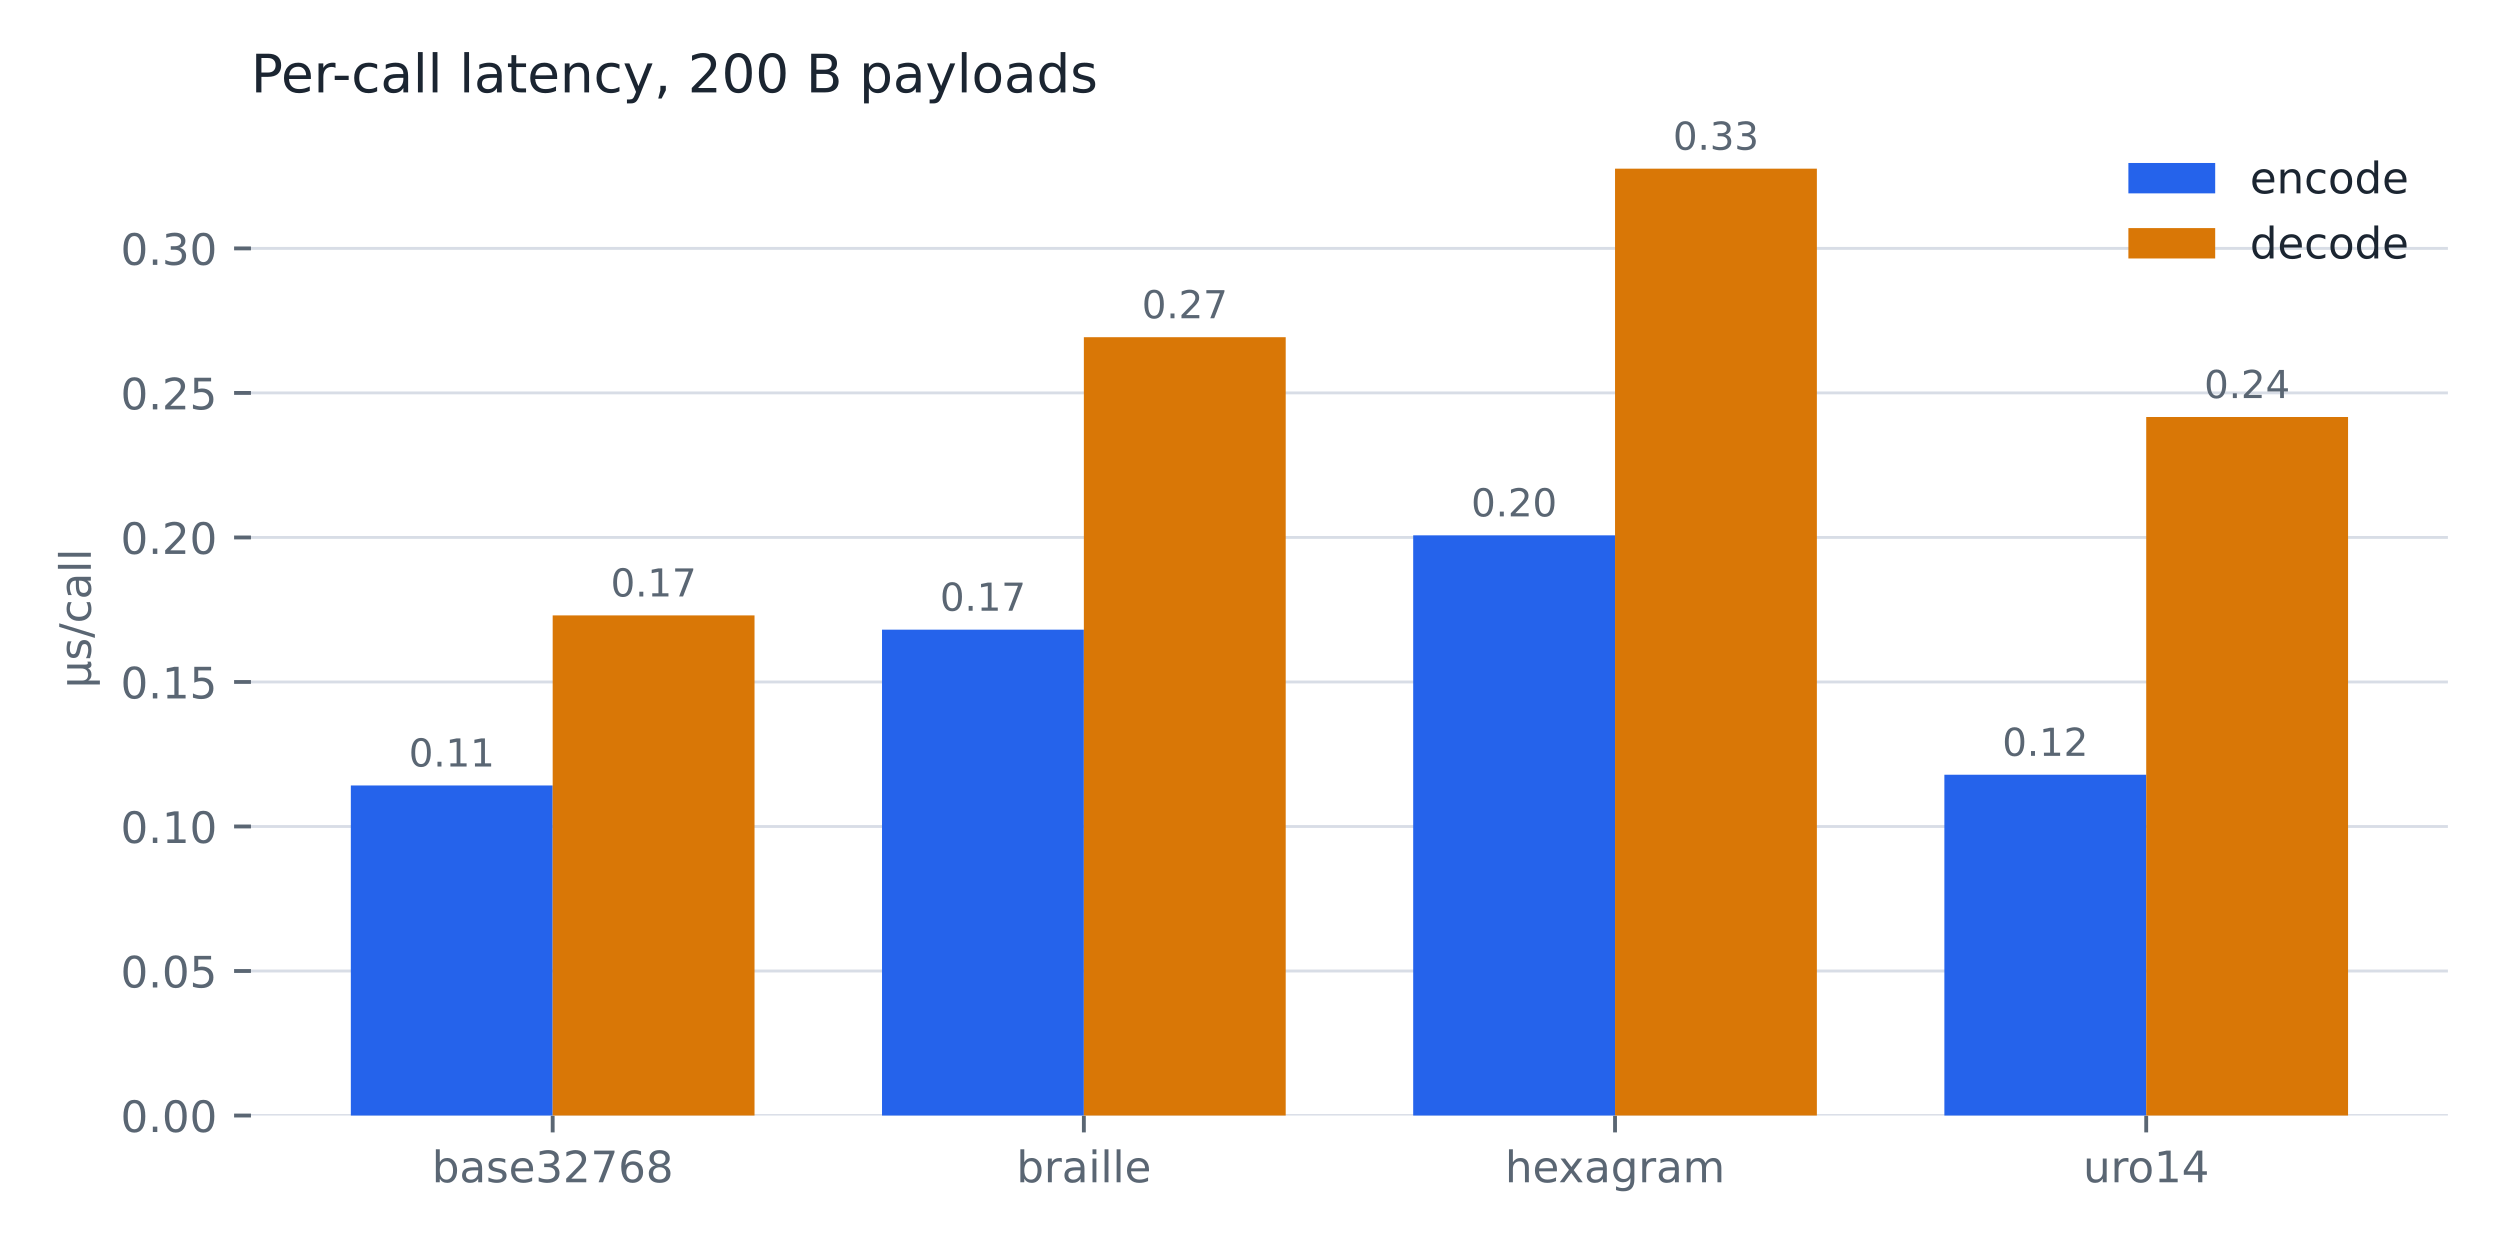
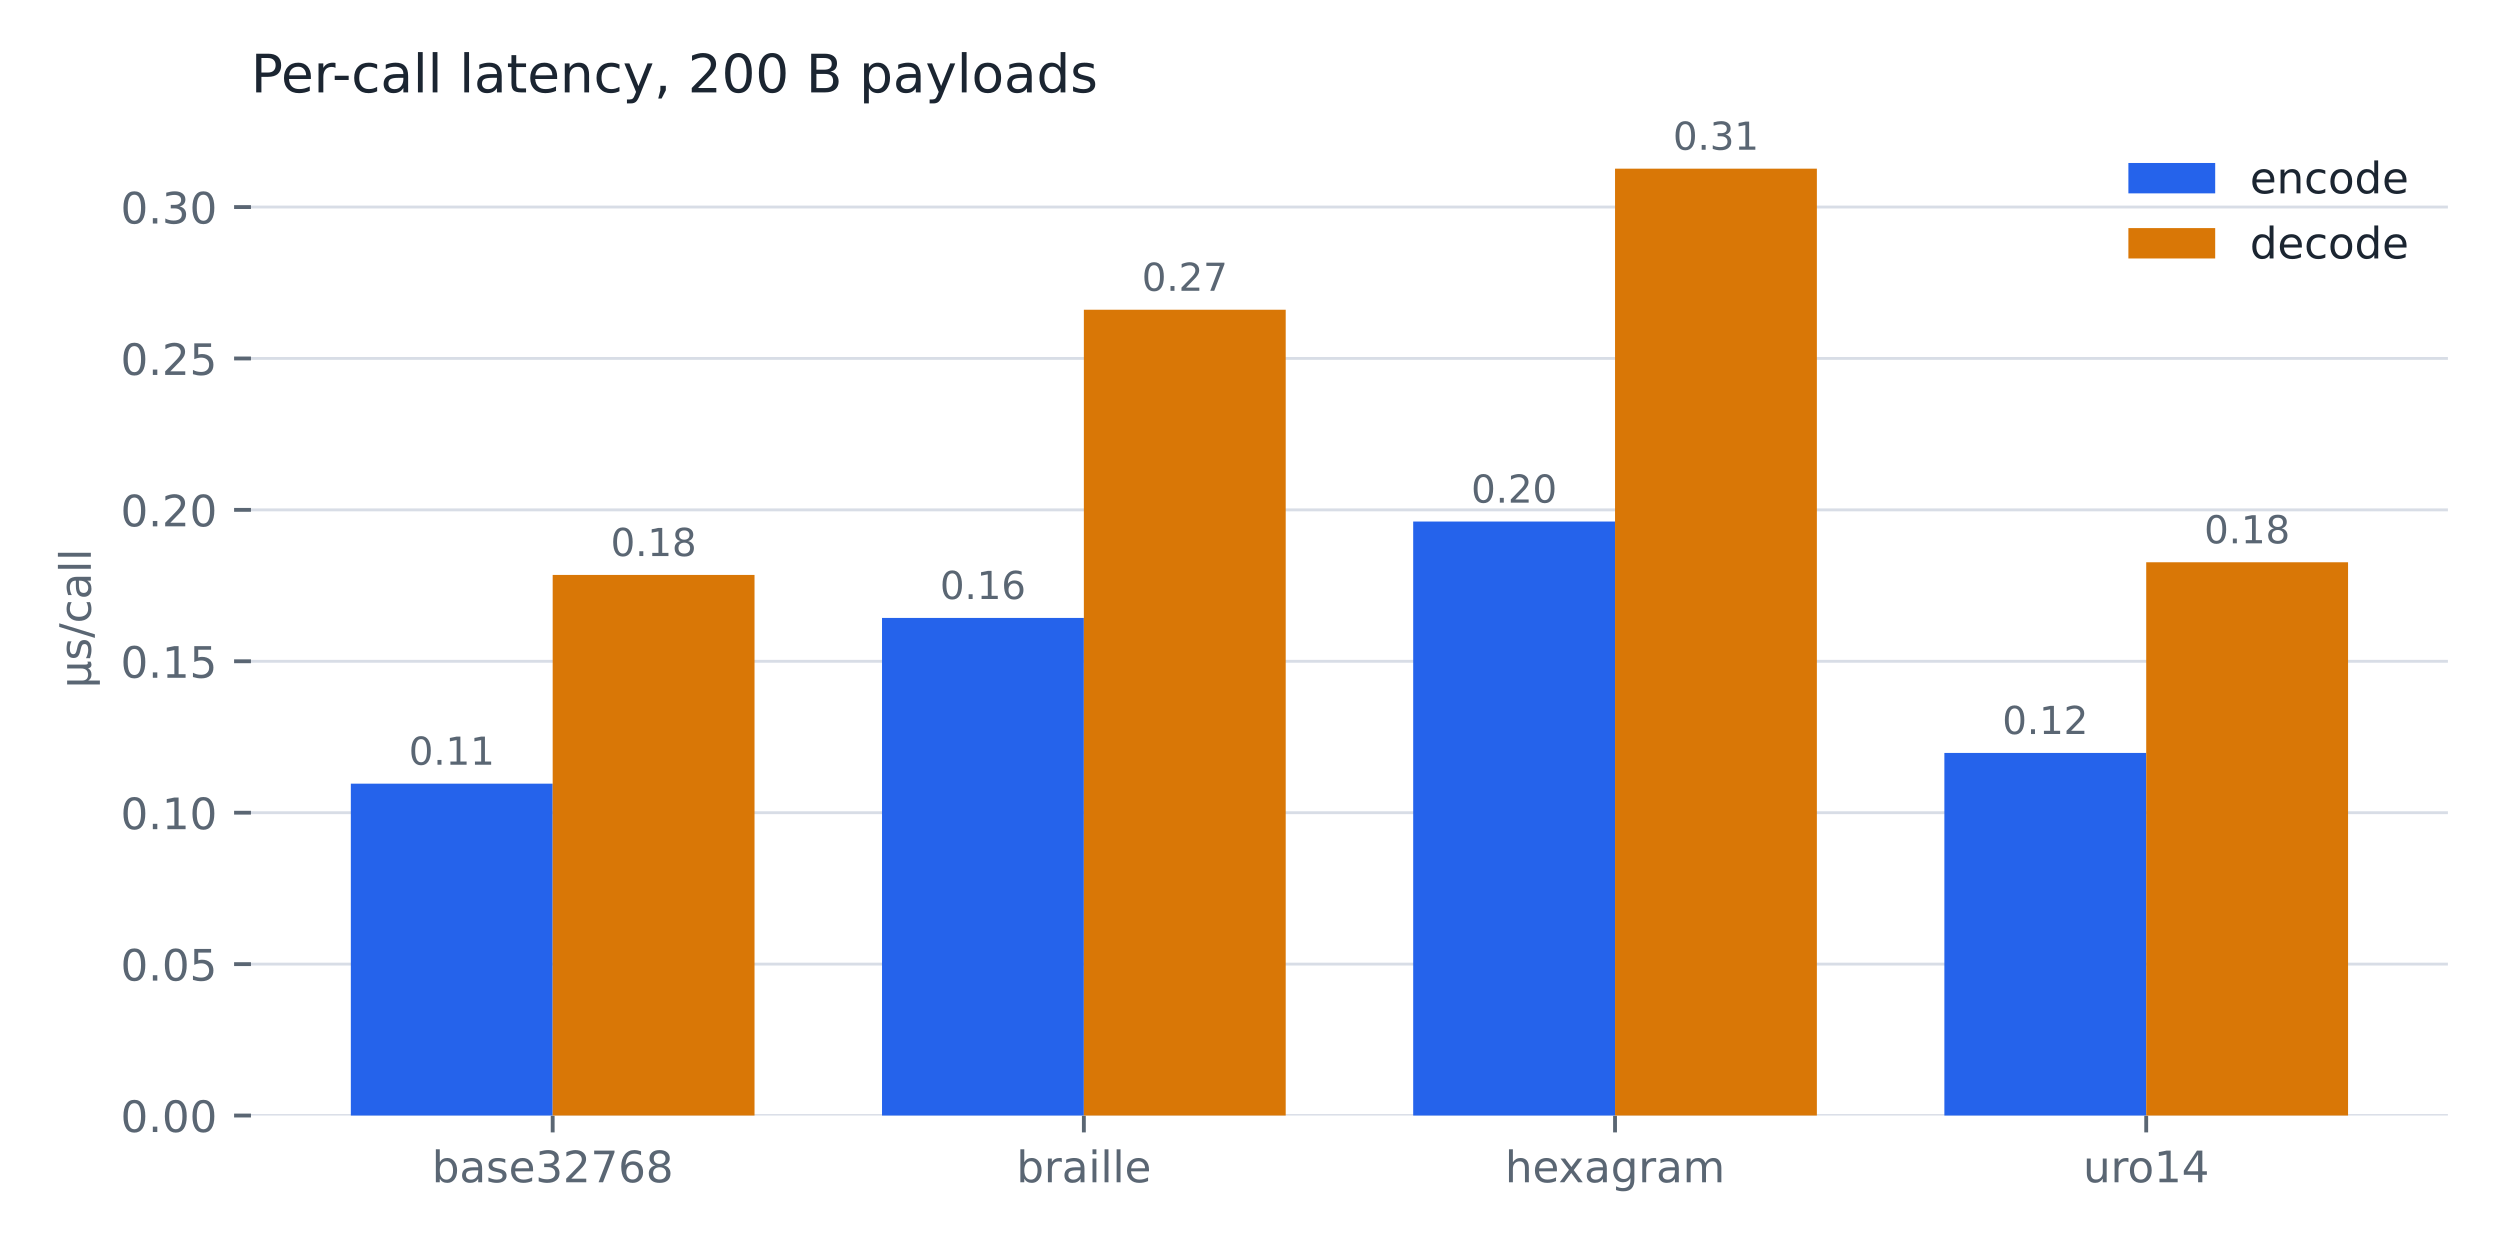
<svg xmlns="http://www.w3.org/2000/svg" xmlns:xlink="http://www.w3.org/1999/xlink" width="518.4pt" height="259.2pt" viewBox="0 0 518.4 259.2" version="1.1">
  <defs>
    <style type="text/css">*{stroke-linejoin: round; stroke-linecap: butt}</style>
  </defs>
  <g id="figure_1">
    <g id="patch_1">
      <path d="M 0 259.2  L 518.4 259.2  L 518.4 0  L 0 0  L 0 259.2  z " style="fill: none; opacity: 0" />
    </g>
    <g id="axes_1">
      <g id="patch_2">
        <path d="M 52.042 231.318  L 507.6 231.318  L 507.6 25.157  L 52.042 25.157  L 52.042 231.318  z " style="fill: none" />
      </g>
      <g id="matplotlib.axis_1">
        <g id="xtick_1">
          <g id="line2d_1">
            <defs>
              <path id="md08314dd81" d="M 0 0  L 0 3.5  " style="stroke: #5a6673; stroke-width: 0.8" />
            </defs>
            <g>
              <use xlink:href="#md08314dd81" x="114.604" y="231.318" style="fill: #5a6673; stroke: #5a6673; stroke-width: 0.8" />
            </g>
          </g>
          <g id="text_1">
            <g style="fill: #5a6673" transform="translate(89.56101 245.1565) scale(0.09 -0.09)">
              <defs>
                <path id="DejaVuSans-45" d="M 3116 1747  Q 3116 2381 2855 2742  Q 2594 3103 2138 3103  Q 1681 3103 1420 2742  Q 1159 2381 1159 1747  Q 1159 1113 1420 752  Q 1681 391 2138 391  Q 2594 391 2855 752  Q 3116 1113 3116 1747  z M 1159 2969  Q 1341 3281 1617 3432  Q 1894 3584 2278 3584  Q 2916 3584 3314 3078  Q 3713 2572 3713 1747  Q 3713 922 3314 415  Q 2916 -91 2278 -91  Q 1894 -91 1617 61  Q 1341 213 1159 525  L 1159 0  L 581 0  L 581 4863  L 1159 4863  L 1159 2969  z " transform="scale(0.015625)" />
                <path id="DejaVuSans-44" d="M 2194 1759  Q 1497 1759 1228 1600  Q 959 1441 959 1056  Q 959 750 1161 570  Q 1363 391 1709 391  Q 2188 391 2477 730  Q 2766 1069 2766 1631  L 2766 1759  L 2194 1759  z M 3341 1997  L 3341 0  L 2766 0  L 2766 531  Q 2569 213 2275 61  Q 1981 -91 1556 -91  Q 1019 -91 701 211  Q 384 513 384 1019  Q 384 1609 779 1909  Q 1175 2209 1959 2209  L 2766 2209  L 2766 2266  Q 2766 2663 2505 2880  Q 2244 3097 1772 3097  Q 1472 3097 1187 3025  Q 903 2953 641 2809  L 641 3341  Q 956 3463 1253 3523  Q 1550 3584 1831 3584  Q 2591 3584 2966 3190  Q 3341 2797 3341 1997  z " transform="scale(0.015625)" />
                <path id="DejaVuSans-56" d="M 2834 3397  L 2834 2853  Q 2591 2978 2328 3040  Q 2066 3103 1784 3103  Q 1356 3103 1142 2972  Q 928 2841 928 2578  Q 928 2378 1081 2264  Q 1234 2150 1697 2047  L 1894 2003  Q 2506 1872 2764 1633  Q 3022 1394 3022 966  Q 3022 478 2636 193  Q 2250 -91 1575 -91  Q 1294 -91 989 -36  Q 684 19 347 128  L 347 722  Q 666 556 975 473  Q 1284 391 1588 391  Q 1994 391 2212 530  Q 2431 669 2431 922  Q 2431 1156 2273 1281  Q 2116 1406 1581 1522  L 1381 1569  Q 847 1681 609 1914  Q 372 2147 372 2553  Q 372 3047 722 3315  Q 1072 3584 1716 3584  Q 2034 3584 2315 3537  Q 2597 3491 2834 3397  z " transform="scale(0.015625)" />
                <path id="DejaVuSans-48" d="M 3597 1894  L 3597 1613  L 953 1613  Q 991 1019 1311 708  Q 1631 397 2203 397  Q 2534 397 2845 478  Q 3156 559 3463 722  L 3463 178  Q 3153 47 2828 -22  Q 2503 -91 2169 -91  Q 1331 -91 842 396  Q 353 884 353 1716  Q 353 2575 817 3079  Q 1281 3584 2069 3584  Q 2775 3584 3186 3129  Q 3597 2675 3597 1894  z M 3022 2063  Q 3016 2534 2758 2815  Q 2500 3097 2075 3097  Q 1594 3097 1305 2825  Q 1016 2553 972 2059  L 3022 2063  z " transform="scale(0.015625)" />
                <path id="DejaVuSans-16" d="M 2597 2516  Q 3050 2419 3304 2112  Q 3559 1806 3559 1356  Q 3559 666 3084 287  Q 2609 -91 1734 -91  Q 1441 -91 1130 -33  Q 819 25 488 141  L 488 750  Q 750 597 1062 519  Q 1375 441 1716 441  Q 2309 441 2620 675  Q 2931 909 2931 1356  Q 2931 1769 2642 2001  Q 2353 2234 1838 2234  L 1294 2234  L 1294 2753  L 1863 2753  Q 2328 2753 2575 2939  Q 2822 3125 2822 3475  Q 2822 3834 2567 4026  Q 2313 4219 1838 4219  Q 1578 4219 1281 4162  Q 984 4106 628 3988  L 628 4550  Q 988 4650 1302 4700  Q 1616 4750 1894 4750  Q 2613 4750 3031 4423  Q 3450 4097 3450 3541  Q 3450 3153 3228 2886  Q 3006 2619 2597 2516  z " transform="scale(0.015625)" />
                <path id="DejaVuSans-15" d="M 1228 531  L 3431 531  L 3431 0  L 469 0  L 469 531  Q 828 903 1448 1529  Q 2069 2156 2228 2338  Q 2531 2678 2651 2914  Q 2772 3150 2772 3378  Q 2772 3750 2511 3984  Q 2250 4219 1831 4219  Q 1534 4219 1204 4116  Q 875 4013 500 3803  L 500 4441  Q 881 4594 1212 4672  Q 1544 4750 1819 4750  Q 2544 4750 2975 4387  Q 3406 4025 3406 3419  Q 3406 3131 3298 2873  Q 3191 2616 2906 2266  Q 2828 2175 2409 1742  Q 1991 1309 1228 531  z " transform="scale(0.015625)" />
                <path id="DejaVuSans-1a" d="M 525 4666  L 3525 4666  L 3525 4397  L 1831 0  L 1172 0  L 2766 4134  L 525 4134  L 525 4666  z " transform="scale(0.015625)" />
                <path id="DejaVuSans-19" d="M 2113 2584  Q 1688 2584 1439 2293  Q 1191 2003 1191 1497  Q 1191 994 1439 701  Q 1688 409 2113 409  Q 2538 409 2786 701  Q 3034 994 3034 1497  Q 3034 2003 2786 2293  Q 2538 2584 2113 2584  z M 3366 4563  L 3366 3988  Q 3128 4100 2886 4159  Q 2644 4219 2406 4219  Q 1781 4219 1451 3797  Q 1122 3375 1075 2522  Q 1259 2794 1537 2939  Q 1816 3084 2150 3084  Q 2853 3084 3261 2657  Q 3669 2231 3669 1497  Q 3669 778 3244 343  Q 2819 -91 2113 -91  Q 1303 -91 875 529  Q 447 1150 447 2328  Q 447 3434 972 4092  Q 1497 4750 2381 4750  Q 2619 4750 2861 4703  Q 3103 4656 3366 4563  z " transform="scale(0.015625)" />
                <path id="DejaVuSans-1b" d="M 2034 2216  Q 1584 2216 1326 1975  Q 1069 1734 1069 1313  Q 1069 891 1326 650  Q 1584 409 2034 409  Q 2484 409 2743 651  Q 3003 894 3003 1313  Q 3003 1734 2745 1975  Q 2488 2216 2034 2216  z M 1403 2484  Q 997 2584 770 2862  Q 544 3141 544 3541  Q 544 4100 942 4425  Q 1341 4750 2034 4750  Q 2731 4750 3128 4425  Q 3525 4100 3525 3541  Q 3525 3141 3298 2862  Q 3072 2584 2669 2484  Q 3125 2378 3379 2068  Q 3634 1759 3634 1313  Q 3634 634 3220 271  Q 2806 -91 2034 -91  Q 1263 -91 848 271  Q 434 634 434 1313  Q 434 1759 690 2068  Q 947 2378 1403 2484  z M 1172 3481  Q 1172 3119 1398 2916  Q 1625 2713 2034 2713  Q 2441 2713 2670 2916  Q 2900 3119 2900 3481  Q 2900 3844 2670 4047  Q 2441 4250 2034 4250  Q 1625 4250 1398 4047  Q 1172 3844 1172 3481  z " transform="scale(0.015625)" />
              </defs>
              <use xlink:href="#DejaVuSans-45" />
              <use xlink:href="#DejaVuSans-44" transform="translate(63.48438 0)" />
              <use xlink:href="#DejaVuSans-56" transform="translate(124.7656 0)" />
              <use xlink:href="#DejaVuSans-48" transform="translate(176.8594 0)" />
              <use xlink:href="#DejaVuSans-16" transform="translate(238.3906 0)" />
              <use xlink:href="#DejaVuSans-15" transform="translate(302.0156 0)" />
              <use xlink:href="#DejaVuSans-1a" transform="translate(365.6406 0)" />
              <use xlink:href="#DejaVuSans-19" transform="translate(429.2656 0)" />
              <use xlink:href="#DejaVuSans-1b" transform="translate(492.8906 0)" />
            </g>
          </g>
        </g>
        <g id="xtick_2">
          <g id="line2d_2">
            <g>
              <use xlink:href="#md08314dd81" x="224.749" y="231.318" style="fill: #5a6673; stroke: #5a6673; stroke-width: 0.8" />
            </g>
          </g>
          <g id="text_2">
            <g style="fill: #5a6673" transform="translate(210.765 245.1565) scale(0.09 -0.09)">
              <defs>
                <path id="DejaVuSans-55" d="M 2631 2963  Q 2534 3019 2420 3045  Q 2306 3072 2169 3072  Q 1681 3072 1420 2755  Q 1159 2438 1159 1844  L 1159 0  L 581 0  L 581 3500  L 1159 3500  L 1159 2956  Q 1341 3275 1631 3429  Q 1922 3584 2338 3584  Q 2397 3584 2469 3576  Q 2541 3569 2628 3553  L 2631 2963  z " transform="scale(0.015625)" />
                <path id="DejaVuSans-4c" d="M 603 3500  L 1178 3500  L 1178 0  L 603 0  L 603 3500  z M 603 4863  L 1178 4863  L 1178 4134  L 603 4134  L 603 4863  z " transform="scale(0.015625)" />
                <path id="DejaVuSans-4f" d="M 603 4863  L 1178 4863  L 1178 0  L 603 0  L 603 4863  z " transform="scale(0.015625)" />
              </defs>
              <use xlink:href="#DejaVuSans-45" />
              <use xlink:href="#DejaVuSans-55" transform="translate(63.48438 0)" />
              <use xlink:href="#DejaVuSans-44" transform="translate(104.5938 0)" />
              <use xlink:href="#DejaVuSans-4c" transform="translate(165.875 0)" />
              <use xlink:href="#DejaVuSans-4f" transform="translate(193.6562 0)" />
              <use xlink:href="#DejaVuSans-4f" transform="translate(221.4375 0)" />
              <use xlink:href="#DejaVuSans-48" transform="translate(249.2188 0)" />
            </g>
          </g>
        </g>
        <g id="xtick_3">
          <g id="line2d_3">
            <g>
              <use xlink:href="#md08314dd81" x="334.893" y="231.318" style="fill: #5a6673; stroke: #5a6673; stroke-width: 0.8" />
            </g>
          </g>
          <g id="text_3">
            <g style="fill: #5a6673" transform="translate(312.0826 245.1565) scale(0.09 -0.09)">
              <defs>
                <path id="DejaVuSans-4b" d="M 3513 2113  L 3513 0  L 2938 0  L 2938 2094  Q 2938 2591 2744 2837  Q 2550 3084 2163 3084  Q 1697 3084 1428 2787  Q 1159 2491 1159 1978  L 1159 0  L 581 0  L 581 4863  L 1159 4863  L 1159 2956  Q 1366 3272 1645 3428  Q 1925 3584 2291 3584  Q 2894 3584 3203 3211  Q 3513 2838 3513 2113  z " transform="scale(0.015625)" />
                <path id="DejaVuSans-5b" d="M 3513 3500  L 2247 1797  L 3578 0  L 2900 0  L 1881 1375  L 863 0  L 184 0  L 1544 1831  L 300 3500  L 978 3500  L 1906 2253  L 2834 3500  L 3513 3500  z " transform="scale(0.015625)" />
                <path id="DejaVuSans-4a" d="M 2906 1791  Q 2906 2416 2648 2759  Q 2391 3103 1925 3103  Q 1463 3103 1205 2759  Q 947 2416 947 1791  Q 947 1169 1205 825  Q 1463 481 1925 481  Q 2391 481 2648 825  Q 2906 1169 2906 1791  z M 3481 434  Q 3481 -459 3084 -895  Q 2688 -1331 1869 -1331  Q 1566 -1331 1297 -1286  Q 1028 -1241 775 -1147  L 775 -588  Q 1028 -725 1275 -790  Q 1522 -856 1778 -856  Q 2344 -856 2625 -561  Q 2906 -266 2906 331  L 2906 616  Q 2728 306 2450 153  Q 2172 0 1784 0  Q 1141 0 747 490  Q 353 981 353 1791  Q 353 2603 747 3093  Q 1141 3584 1784 3584  Q 2172 3584 2450 3431  Q 2728 3278 2906 2969  L 2906 3500  L 3481 3500  L 3481 434  z " transform="scale(0.015625)" />
                <path id="DejaVuSans-50" d="M 3328 2828  Q 3544 3216 3844 3400  Q 4144 3584 4550 3584  Q 5097 3584 5394 3201  Q 5691 2819 5691 2113  L 5691 0  L 5113 0  L 5113 2094  Q 5113 2597 4934 2840  Q 4756 3084 4391 3084  Q 3944 3084 3684 2787  Q 3425 2491 3425 1978  L 3425 0  L 2847 0  L 2847 2094  Q 2847 2600 2669 2842  Q 2491 3084 2119 3084  Q 1678 3084 1418 2786  Q 1159 2488 1159 1978  L 1159 0  L 581 0  L 581 3500  L 1159 3500  L 1159 2956  Q 1356 3278 1631 3431  Q 1906 3584 2284 3584  Q 2666 3584 2933 3390  Q 3200 3197 3328 2828  z " transform="scale(0.015625)" />
              </defs>
              <use xlink:href="#DejaVuSans-4b" />
              <use xlink:href="#DejaVuSans-48" transform="translate(63.375 0)" />
              <use xlink:href="#DejaVuSans-5b" transform="translate(123.1562 0)" />
              <use xlink:href="#DejaVuSans-44" transform="translate(182.3438 0)" />
              <use xlink:href="#DejaVuSans-4a" transform="translate(243.625 0)" />
              <use xlink:href="#DejaVuSans-55" transform="translate(307.1094 0)" />
              <use xlink:href="#DejaVuSans-44" transform="translate(348.2188 0)" />
              <use xlink:href="#DejaVuSans-50" transform="translate(409.5 0)" />
            </g>
          </g>
        </g>
        <g id="xtick_4">
          <g id="line2d_4">
            <g>
              <use xlink:href="#md08314dd81" x="445.038" y="231.318" style="fill: #5a6673; stroke: #5a6673; stroke-width: 0.8" />
            </g>
          </g>
          <g id="text_4">
            <g style="fill: #5a6673" transform="translate(431.9555 245.1558) scale(0.09 -0.09)">
              <defs>
                <path id="DejaVuSans-58" d="M 544 1381  L 544 3500  L 1119 3500  L 1119 1403  Q 1119 906 1312 657  Q 1506 409 1894 409  Q 2359 409 2629 706  Q 2900 1003 2900 1516  L 2900 3500  L 3475 3500  L 3475 0  L 2900 0  L 2900 538  Q 2691 219 2414 64  Q 2138 -91 1772 -91  Q 1169 -91 856 284  Q 544 659 544 1381  z M 1991 3584  L 1991 3584  z " transform="scale(0.015625)" />
                <path id="DejaVuSans-52" d="M 1959 3097  Q 1497 3097 1228 2736  Q 959 2375 959 1747  Q 959 1119 1226 758  Q 1494 397 1959 397  Q 2419 397 2687 759  Q 2956 1122 2956 1747  Q 2956 2369 2687 2733  Q 2419 3097 1959 3097  z M 1959 3584  Q 2709 3584 3137 3096  Q 3566 2609 3566 1747  Q 3566 888 3137 398  Q 2709 -91 1959 -91  Q 1206 -91 779 398  Q 353 888 353 1747  Q 353 2609 779 3096  Q 1206 3584 1959 3584  z " transform="scale(0.015625)" />
                <path id="DejaVuSans-14" d="M 794 531  L 1825 531  L 1825 4091  L 703 3866  L 703 4441  L 1819 4666  L 2450 4666  L 2450 531  L 3481 531  L 3481 0  L 794 0  L 794 531  z " transform="scale(0.015625)" />
                <path id="DejaVuSans-17" d="M 2419 4116  L 825 1625  L 2419 1625  L 2419 4116  z M 2253 4666  L 3047 4666  L 3047 1625  L 3713 1625  L 3713 1100  L 3047 1100  L 3047 0  L 2419 0  L 2419 1100  L 313 1100  L 313 1709  L 2253 4666  z " transform="scale(0.015625)" />
              </defs>
              <use xlink:href="#DejaVuSans-58" />
              <use xlink:href="#DejaVuSans-55" transform="translate(63.375 0)" />
              <use xlink:href="#DejaVuSans-52" transform="translate(102.2812 0)" />
              <use xlink:href="#DejaVuSans-14" transform="translate(163.4688 0)" />
              <use xlink:href="#DejaVuSans-17" transform="translate(227.0938 0)" />
            </g>
          </g>
        </g>
      </g>
      <g id="matplotlib.axis_2">
        <g id="ytick_1">
          <g id="line2d_5">
            <path d="M 52.042 231.318  L 507.6 231.318  " clip-path="url(#pdcb74212b1)" style="fill: none; stroke: #d8dde6; stroke-width: 0.6; stroke-linecap: square" />
          </g>
          <g id="line2d_6">
            <defs>
              <path id="m1e527ea121" d="M 0 0  L -3.5 0  " style="stroke: #5a6673; stroke-width: 0.8" />
            </defs>
            <g>
              <use xlink:href="#m1e527ea121" x="52.042" y="231.318" style="fill: #5a6673; stroke: #5a6673; stroke-width: 0.8" />
            </g>
          </g>
          <g id="text_5">
            <g style="fill: #5a6673" transform="translate(25.00305 234.7368) scale(0.09 -0.09)">
              <defs>
                <path id="DejaVuSans-13" d="M 2034 4250  Q 1547 4250 1301 3770  Q 1056 3291 1056 2328  Q 1056 1369 1301 889  Q 1547 409 2034 409  Q 2525 409 2770 889  Q 3016 1369 3016 2328  Q 3016 3291 2770 3770  Q 2525 4250 2034 4250  z M 2034 4750  Q 2819 4750 3233 4129  Q 3647 3509 3647 2328  Q 3647 1150 3233 529  Q 2819 -91 2034 -91  Q 1250 -91 836 529  Q 422 1150 422 2328  Q 422 3509 836 4129  Q 1250 4750 2034 4750  z " transform="scale(0.015625)" />
                <path id="DejaVuSans-11" d="M 684 794  L 1344 794  L 1344 0  L 684 0  L 684 794  z " transform="scale(0.015625)" />
              </defs>
              <use xlink:href="#DejaVuSans-13" />
              <use xlink:href="#DejaVuSans-11" transform="translate(63.625 0)" />
              <use xlink:href="#DejaVuSans-13" transform="translate(95.40625 0)" />
              <use xlink:href="#DejaVuSans-13" transform="translate(159.0312 0)" />
            </g>
          </g>
        </g>
        <g id="ytick_2">
          <g id="line2d_7">
-             <path d="M 52.042 201.349  L 507.6 201.349  " clip-path="url(#pdcb74212b1)" style="fill: none; stroke: #d8dde6; stroke-width: 0.6; stroke-linecap: square" />
+             <path d="M 52.042 199.92  L 507.6 199.92  " clip-path="url(#pdcb74212b1)" style="fill: none; stroke: #d8dde6; stroke-width: 0.6; stroke-linecap: square" />
          </g>
          <g id="line2d_8">
            <g>
-               <use xlink:href="#m1e527ea121" x="52.042" y="201.349" style="fill: #5a6673; stroke: #5a6673; stroke-width: 0.8" />
+               <use xlink:href="#m1e527ea121" x="52.042" y="199.92" style="fill: #5a6673; stroke: #5a6673; stroke-width: 0.8" />
            </g>
          </g>
          <g id="text_6">
-             <g style="fill: #5a6673" transform="translate(25.00305 204.7682) scale(0.09 -0.09)">
+             <g style="fill: #5a6673" transform="translate(25.00305 203.3391) scale(0.09 -0.09)">
              <defs>
                <path id="DejaVuSans-18" d="M 691 4666  L 3169 4666  L 3169 4134  L 1269 4134  L 1269 2991  Q 1406 3038 1543 3061  Q 1681 3084 1819 3084  Q 2600 3084 3056 2656  Q 3513 2228 3513 1497  Q 3513 744 3044 326  Q 2575 -91 1722 -91  Q 1428 -91 1123 -41  Q 819 9 494 109  L 494 744  Q 775 591 1075 516  Q 1375 441 1709 441  Q 2250 441 2565 725  Q 2881 1009 2881 1497  Q 2881 1984 2565 2268  Q 2250 2553 1709 2553  Q 1456 2553 1204 2497  Q 953 2441 691 2322  L 691 4666  z " transform="scale(0.015625)" />
              </defs>
              <use xlink:href="#DejaVuSans-13" />
              <use xlink:href="#DejaVuSans-11" transform="translate(63.625 0)" />
              <use xlink:href="#DejaVuSans-13" transform="translate(95.40625 0)" />
              <use xlink:href="#DejaVuSans-18" transform="translate(159.0312 0)" />
            </g>
          </g>
        </g>
        <g id="ytick_3">
          <g id="line2d_9">
-             <path d="M 52.042 171.381  L 507.6 171.381  " clip-path="url(#pdcb74212b1)" style="fill: none; stroke: #d8dde6; stroke-width: 0.6; stroke-linecap: square" />
+             <path d="M 52.042 168.522  L 507.6 168.522  " clip-path="url(#pdcb74212b1)" style="fill: none; stroke: #d8dde6; stroke-width: 0.6; stroke-linecap: square" />
          </g>
          <g id="line2d_10">
            <g>
-               <use xlink:href="#m1e527ea121" x="52.042" y="171.381" style="fill: #5a6673; stroke: #5a6673; stroke-width: 0.8" />
+               <use xlink:href="#m1e527ea121" x="52.042" y="168.522" style="fill: #5a6673; stroke: #5a6673; stroke-width: 0.8" />
            </g>
          </g>
          <g id="text_7">
-             <g style="fill: #5a6673" transform="translate(25.00305 174.7996) scale(0.09 -0.09)">
+             <g style="fill: #5a6673" transform="translate(25.00305 171.9414) scale(0.09 -0.09)">
              <use xlink:href="#DejaVuSans-13" />
              <use xlink:href="#DejaVuSans-11" transform="translate(63.625 0)" />
              <use xlink:href="#DejaVuSans-14" transform="translate(95.40625 0)" />
              <use xlink:href="#DejaVuSans-13" transform="translate(159.0312 0)" />
            </g>
          </g>
        </g>
        <g id="ytick_4">
          <g id="line2d_11">
-             <path d="M 52.042 141.412  L 507.6 141.412  " clip-path="url(#pdcb74212b1)" style="fill: none; stroke: #d8dde6; stroke-width: 0.6; stroke-linecap: square" />
+             <path d="M 52.042 137.125  L 507.6 137.125  " clip-path="url(#pdcb74212b1)" style="fill: none; stroke: #d8dde6; stroke-width: 0.6; stroke-linecap: square" />
          </g>
          <g id="line2d_12">
            <g>
-               <use xlink:href="#m1e527ea121" x="52.042" y="141.412" style="fill: #5a6673; stroke: #5a6673; stroke-width: 0.8" />
+               <use xlink:href="#m1e527ea121" x="52.042" y="137.125" style="fill: #5a6673; stroke: #5a6673; stroke-width: 0.8" />
            </g>
          </g>
          <g id="text_8">
-             <g style="fill: #5a6673" transform="translate(25.00305 144.831) scale(0.09 -0.09)">
+             <g style="fill: #5a6673" transform="translate(25.00305 140.5437) scale(0.09 -0.09)">
              <use xlink:href="#DejaVuSans-13" />
              <use xlink:href="#DejaVuSans-11" transform="translate(63.625 0)" />
              <use xlink:href="#DejaVuSans-14" transform="translate(95.40625 0)" />
              <use xlink:href="#DejaVuSans-18" transform="translate(159.0312 0)" />
            </g>
          </g>
        </g>
        <g id="ytick_5">
          <g id="line2d_13">
-             <path d="M 52.042 111.443  L 507.6 111.443  " clip-path="url(#pdcb74212b1)" style="fill: none; stroke: #d8dde6; stroke-width: 0.6; stroke-linecap: square" />
+             <path d="M 52.042 105.727  L 507.6 105.727  " clip-path="url(#pdcb74212b1)" style="fill: none; stroke: #d8dde6; stroke-width: 0.6; stroke-linecap: square" />
          </g>
          <g id="line2d_14">
            <g>
-               <use xlink:href="#m1e527ea121" x="52.042" y="111.443" style="fill: #5a6673; stroke: #5a6673; stroke-width: 0.8" />
+               <use xlink:href="#m1e527ea121" x="52.042" y="105.727" style="fill: #5a6673; stroke: #5a6673; stroke-width: 0.8" />
            </g>
          </g>
          <g id="text_9">
-             <g style="fill: #5a6673" transform="translate(25.00305 114.8623) scale(0.09 -0.09)">
+             <g style="fill: #5a6673" transform="translate(25.00305 109.146) scale(0.09 -0.09)">
              <use xlink:href="#DejaVuSans-13" />
              <use xlink:href="#DejaVuSans-11" transform="translate(63.625 0)" />
              <use xlink:href="#DejaVuSans-15" transform="translate(95.40625 0)" />
              <use xlink:href="#DejaVuSans-13" transform="translate(159.0312 0)" />
            </g>
          </g>
        </g>
        <g id="ytick_6">
          <g id="line2d_15">
-             <path d="M 52.042 81.475  L 507.6 81.475  " clip-path="url(#pdcb74212b1)" style="fill: none; stroke: #d8dde6; stroke-width: 0.6; stroke-linecap: square" />
+             <path d="M 52.042 74.329  L 507.6 74.329  " clip-path="url(#pdcb74212b1)" style="fill: none; stroke: #d8dde6; stroke-width: 0.6; stroke-linecap: square" />
          </g>
          <g id="line2d_16">
            <g>
-               <use xlink:href="#m1e527ea121" x="52.042" y="81.475" style="fill: #5a6673; stroke: #5a6673; stroke-width: 0.8" />
+               <use xlink:href="#m1e527ea121" x="52.042" y="74.329" style="fill: #5a6673; stroke: #5a6673; stroke-width: 0.8" />
            </g>
          </g>
          <g id="text_10">
-             <g style="fill: #5a6673" transform="translate(25.00305 84.89372) scale(0.09 -0.09)">
+             <g style="fill: #5a6673" transform="translate(25.00305 77.74833) scale(0.09 -0.09)">
              <use xlink:href="#DejaVuSans-13" />
              <use xlink:href="#DejaVuSans-11" transform="translate(63.625 0)" />
              <use xlink:href="#DejaVuSans-15" transform="translate(95.40625 0)" />
              <use xlink:href="#DejaVuSans-18" transform="translate(159.0312 0)" />
            </g>
          </g>
        </g>
        <g id="ytick_7">
          <g id="line2d_17">
-             <path d="M 52.042 51.506  L 507.6 51.506  " clip-path="url(#pdcb74212b1)" style="fill: none; stroke: #d8dde6; stroke-width: 0.6; stroke-linecap: square" />
+             <path d="M 52.042 42.932  L 507.6 42.932  " clip-path="url(#pdcb74212b1)" style="fill: none; stroke: #d8dde6; stroke-width: 0.6; stroke-linecap: square" />
          </g>
          <g id="line2d_18">
            <g>
-               <use xlink:href="#m1e527ea121" x="52.042" y="51.506" style="fill: #5a6673; stroke: #5a6673; stroke-width: 0.8" />
+               <use xlink:href="#m1e527ea121" x="52.042" y="42.932" style="fill: #5a6673; stroke: #5a6673; stroke-width: 0.8" />
            </g>
          </g>
          <g id="text_11">
-             <g style="fill: #5a6673" transform="translate(25.00305 54.9251) scale(0.09 -0.09)">
+             <g style="fill: #5a6673" transform="translate(25.00305 46.35063) scale(0.09 -0.09)">
              <use xlink:href="#DejaVuSans-13" />
              <use xlink:href="#DejaVuSans-11" transform="translate(63.625 0)" />
              <use xlink:href="#DejaVuSans-16" transform="translate(95.40625 0)" />
              <use xlink:href="#DejaVuSans-13" transform="translate(159.0312 0)" />
            </g>
          </g>
        </g>
        <g id="text_12">
          <g style="fill: #5a6673" transform="translate(18.84094 142.6932) rotate(-90) scale(0.09 -0.09)">
            <defs>
              <path id="DejaVuSans-350" d="M 544 -1331  L 544 3500  L 1119 3500  L 1119 1325  Q 1119 872 1334 640  Q 1550 409 1972 409  Q 2434 409 2667 671  Q 2900 934 2900 1459  L 2900 3500  L 3475 3500  L 3475 806  Q 3475 619 3529 530  Q 3584 441 3700 441  Q 3728 441 3778 458  Q 3828 475 3916 513  L 3916 50  Q 3788 -22 3673 -56  Q 3559 -91 3450 -91  Q 3234 -91 3106 31  Q 2978 153 2931 403  Q 2775 156 2548 32  Q 2322 -91 2016 -91  Q 1697 -91 1473 31  Q 1250 153 1119 397  L 1119 -1331  L 544 -1331  z " transform="scale(0.015625)" />
              <path id="DejaVuSans-12" d="M 1625 4666  L 2156 4666  L 531 -594  L 0 -594  L 1625 4666  z " transform="scale(0.015625)" />
              <path id="DejaVuSans-46" d="M 3122 3366  L 3122 2828  Q 2878 2963 2633 3030  Q 2388 3097 2138 3097  Q 1578 3097 1268 2742  Q 959 2388 959 1747  Q 959 1106 1268 751  Q 1578 397 2138 397  Q 2388 397 2633 464  Q 2878 531 3122 666  L 3122 134  Q 2881 22 2623 -34  Q 2366 -91 2075 -91  Q 1284 -91 818 406  Q 353 903 353 1747  Q 353 2603 823 3093  Q 1294 3584 2113 3584  Q 2378 3584 2631 3529  Q 2884 3475 3122 3366  z " transform="scale(0.015625)" />
            </defs>
            <use xlink:href="#DejaVuSans-350" />
            <use xlink:href="#DejaVuSans-56" transform="translate(63.625 0)" />
            <use xlink:href="#DejaVuSans-12" transform="translate(115.7188 0)" />
            <use xlink:href="#DejaVuSans-46" transform="translate(149.4062 0)" />
            <use xlink:href="#DejaVuSans-44" transform="translate(204.3906 0)" />
            <use xlink:href="#DejaVuSans-4f" transform="translate(265.6719 0)" />
            <use xlink:href="#DejaVuSans-4f" transform="translate(293.4531 0)" />
          </g>
        </g>
      </g>
      <g id="patch_3">
-         <path d="M 72.749 231.318  L 114.604 231.318  L 114.604 162.869  L 72.749 162.869  z " clip-path="url(#pdcb74212b1)" style="fill: #2563eb" />
+         <path d="M 72.749 231.318  L 114.604 231.318  L 114.604 162.496  L 72.749 162.496  z " clip-path="url(#pdcb74212b1)" style="fill: #2563eb" />
      </g>
      <g id="patch_4">
-         <path d="M 182.894 231.318  L 224.749 231.318  L 224.749 130.565  L 182.894 130.565  z " clip-path="url(#pdcb74212b1)" style="fill: #2563eb" />
+         <path d="M 182.894 231.318  L 224.749 231.318  L 224.749 128.134  L 182.894 128.134  z " clip-path="url(#pdcb74212b1)" style="fill: #2563eb" />
      </g>
      <g id="patch_5">
-         <path d="M 293.038 231.318  L 334.893 231.318  L 334.893 111.001  L 293.038 111.001  z " clip-path="url(#pdcb74212b1)" style="fill: #2563eb" />
+         <path d="M 293.038 231.318  L 334.893 231.318  L 334.893 108.149  L 293.038 108.149  z " clip-path="url(#pdcb74212b1)" style="fill: #2563eb" />
      </g>
      <g id="patch_6">
-         <path d="M 403.183 231.318  L 445.038 231.318  L 445.038 160.653  L 403.183 160.653  z " clip-path="url(#pdcb74212b1)" style="fill: #2563eb" />
+         <path d="M 403.183 231.318  L 445.038 231.318  L 445.038 156.129  L 403.183 156.129  z " clip-path="url(#pdcb74212b1)" style="fill: #2563eb" />
      </g>
      <g id="patch_7">
-         <path d="M 114.604 231.318  L 156.459 231.318  L 156.459 127.611  L 114.604 127.611  z " clip-path="url(#pdcb74212b1)" style="fill: #d97706" />
+         <path d="M 114.604 231.318  L 156.459 231.318  L 156.459 119.222  L 114.604 119.222  z " clip-path="url(#pdcb74212b1)" style="fill: #d97706" />
      </g>
      <g id="patch_8">
-         <path d="M 224.749 231.318  L 266.604 231.318  L 266.604 69.92  L 224.749 69.92  z " clip-path="url(#pdcb74212b1)" style="fill: #d97706" />
+         <path d="M 224.749 231.318  L 266.604 231.318  L 266.604 64.227  L 224.749 64.227  z " clip-path="url(#pdcb74212b1)" style="fill: #d97706" />
      </g>
      <g id="patch_9">
        <path d="M 334.893 231.318  L 376.748 231.318  L 376.748 34.975  L 334.893 34.975  z " clip-path="url(#pdcb74212b1)" style="fill: #d97706" />
      </g>
      <g id="patch_10">
-         <path d="M 445.038 231.318  L 486.893 231.318  L 486.893 86.468  L 445.038 86.468  z " clip-path="url(#pdcb74212b1)" style="fill: #d97706" />
+         <path d="M 445.038 231.318  L 486.893 231.318  L 486.893 116.586  L 445.038 116.586  z " clip-path="url(#pdcb74212b1)" style="fill: #d97706" />
      </g>
      <g id="text_13">
-         <g style="fill: #5a6673" transform="translate(84.7705 158.9476) scale(0.08 -0.08)">
+         <g style="fill: #5a6673" transform="translate(84.7705 158.5738) scale(0.08 -0.08)">
          <use xlink:href="#DejaVuSans-13" />
          <use xlink:href="#DejaVuSans-11" transform="translate(63.625 0)" />
          <use xlink:href="#DejaVuSans-14" transform="translate(95.40625 0)" />
          <use xlink:href="#DejaVuSans-14" transform="translate(159.0312 0)" />
        </g>
      </g>
      <g id="text_14">
-         <g style="fill: #5a6673" transform="translate(194.9151 126.6429) scale(0.08 -0.08)">
+         <g style="fill: #5a6673" transform="translate(194.9151 124.212) scale(0.08 -0.08)">
          <use xlink:href="#DejaVuSans-13" />
          <use xlink:href="#DejaVuSans-11" transform="translate(63.625 0)" />
          <use xlink:href="#DejaVuSans-14" transform="translate(95.40625 0)" />
-           <use xlink:href="#DejaVuSans-1a" transform="translate(159.0312 0)" />
+           <use xlink:href="#DejaVuSans-19" transform="translate(159.0312 0)" />
        </g>
      </g>
      <g id="text_15">
-         <g style="fill: #5a6673" transform="translate(305.0596 107.0794) scale(0.08 -0.08)">
+         <g style="fill: #5a6673" transform="translate(305.0596 104.2268) scale(0.08 -0.08)">
          <use xlink:href="#DejaVuSans-13" />
          <use xlink:href="#DejaVuSans-11" transform="translate(63.625 0)" />
          <use xlink:href="#DejaVuSans-15" transform="translate(95.40625 0)" />
          <use xlink:href="#DejaVuSans-13" transform="translate(159.0312 0)" />
        </g>
      </g>
      <g id="text_16">
-         <g style="fill: #5a6673" transform="translate(415.2042 156.7307) scale(0.08 -0.08)">
+         <g style="fill: #5a6673" transform="translate(415.2042 152.2075) scale(0.08 -0.08)">
          <use xlink:href="#DejaVuSans-13" />
          <use xlink:href="#DejaVuSans-11" transform="translate(63.625 0)" />
          <use xlink:href="#DejaVuSans-14" transform="translate(95.40625 0)" />
          <use xlink:href="#DejaVuSans-15" transform="translate(159.0312 0)" />
        </g>
      </g>
      <g id="text_17">
-         <g style="fill: #5a6673" transform="translate(126.6254 123.6894) scale(0.08 -0.08)">
+         <g style="fill: #5a6673" transform="translate(126.6254 115.3002) scale(0.08 -0.08)">
          <use xlink:href="#DejaVuSans-13" />
          <use xlink:href="#DejaVuSans-11" transform="translate(63.625 0)" />
          <use xlink:href="#DejaVuSans-14" transform="translate(95.40625 0)" />
-           <use xlink:href="#DejaVuSans-1a" transform="translate(159.0312 0)" />
+           <use xlink:href="#DejaVuSans-1b" transform="translate(159.0312 0)" />
        </g>
      </g>
      <g id="text_18">
-         <g style="fill: #5a6673" transform="translate(236.77 65.99817) scale(0.08 -0.08)">
+         <g style="fill: #5a6673" transform="translate(236.77 60.30463) scale(0.08 -0.08)">
          <use xlink:href="#DejaVuSans-13" />
          <use xlink:href="#DejaVuSans-11" transform="translate(63.625 0)" />
          <use xlink:href="#DejaVuSans-15" transform="translate(95.40625 0)" />
          <use xlink:href="#DejaVuSans-1a" transform="translate(159.0312 0)" />
        </g>
      </g>
      <g id="text_19">
        <g style="fill: #5a6673" transform="translate(346.9145 31.05271) scale(0.08 -0.08)">
          <use xlink:href="#DejaVuSans-13" />
          <use xlink:href="#DejaVuSans-11" transform="translate(63.625 0)" />
          <use xlink:href="#DejaVuSans-16" transform="translate(95.40625 0)" />
-           <use xlink:href="#DejaVuSans-16" transform="translate(159.0312 0)" />
+           <use xlink:href="#DejaVuSans-14" transform="translate(159.0312 0)" />
        </g>
      </g>
      <g id="text_20">
-         <g style="fill: #5a6673" transform="translate(457.0591 82.54635) scale(0.08 -0.08)">
-           <use xlink:href="#DejaVuSans-13" />
-           <use xlink:href="#DejaVuSans-11" transform="translate(63.625 0)" />
-           <use xlink:href="#DejaVuSans-15" transform="translate(95.40625 0)" />
-           <use xlink:href="#DejaVuSans-17" transform="translate(159.0312 0)" />
+         <g style="fill: #5a6673" transform="translate(457.0591 112.664) scale(0.08 -0.08)">
+           <use xlink:href="#DejaVuSans-13" />
+           <use xlink:href="#DejaVuSans-11" transform="translate(63.625 0)" />
+           <use xlink:href="#DejaVuSans-14" transform="translate(95.40625 0)" />
+           <use xlink:href="#DejaVuSans-1b" transform="translate(159.0312 0)" />
        </g>
      </g>
      <g id="text_21">
        <g style="fill: #1b2531" transform="translate(52.04211 19.15742) scale(0.11 -0.11)">
          <defs>
            <path id="DejaVuSans-33" d="M 1259 4147  L 1259 2394  L 2053 2394  Q 2494 2394 2734 2622  Q 2975 2850 2975 3272  Q 2975 3691 2734 3919  Q 2494 4147 2053 4147  L 1259 4147  z M 628 4666  L 2053 4666  Q 2838 4666 3239 4311  Q 3641 3956 3641 3272  Q 3641 2581 3239 2228  Q 2838 1875 2053 1875  L 1259 1875  L 1259 0  L 628 0  L 628 4666  z " transform="scale(0.015625)" />
            <path id="DejaVuSans-10" d="M 313 2009  L 1997 2009  L 1997 1497  L 313 1497  L 313 2009  z " transform="scale(0.015625)" />
            <path id="DejaVuSans-3" transform="scale(0.015625)" />
            <path id="DejaVuSans-57" d="M 1172 4494  L 1172 3500  L 2356 3500  L 2356 3053  L 1172 3053  L 1172 1153  Q 1172 725 1289 603  Q 1406 481 1766 481  L 2356 481  L 2356 0  L 1766 0  Q 1100 0 847 248  Q 594 497 594 1153  L 594 3053  L 172 3053  L 172 3500  L 594 3500  L 594 4494  L 1172 4494  z " transform="scale(0.015625)" />
            <path id="DejaVuSans-51" d="M 3513 2113  L 3513 0  L 2938 0  L 2938 2094  Q 2938 2591 2744 2837  Q 2550 3084 2163 3084  Q 1697 3084 1428 2787  Q 1159 2491 1159 1978  L 1159 0  L 581 0  L 581 3500  L 1159 3500  L 1159 2956  Q 1366 3272 1645 3428  Q 1925 3584 2291 3584  Q 2894 3584 3203 3211  Q 3513 2838 3513 2113  z " transform="scale(0.015625)" />
            <path id="DejaVuSans-5c" d="M 2059 -325  Q 1816 -950 1584 -1140  Q 1353 -1331 966 -1331  L 506 -1331  L 506 -850  L 844 -850  Q 1081 -850 1212 -737  Q 1344 -625 1503 -206  L 1606 56  L 191 3500  L 800 3500  L 1894 763  L 2988 3500  L 3597 3500  L 2059 -325  z " transform="scale(0.015625)" />
            <path id="DejaVuSans-f" d="M 750 794  L 1409 794  L 1409 256  L 897 -744  L 494 -744  L 750 256  L 750 794  z " transform="scale(0.015625)" />
            <path id="DejaVuSans-25" d="M 1259 2228  L 1259 519  L 2272 519  Q 2781 519 3026 730  Q 3272 941 3272 1375  Q 3272 1813 3026 2020  Q 2781 2228 2272 2228  L 1259 2228  z M 1259 4147  L 1259 2741  L 2194 2741  Q 2656 2741 2882 2914  Q 3109 3088 3109 3444  Q 3109 3797 2882 3972  Q 2656 4147 2194 4147  L 1259 4147  z M 628 4666  L 2241 4666  Q 2963 4666 3353 4366  Q 3744 4066 3744 3513  Q 3744 3084 3544 2831  Q 3344 2578 2956 2516  Q 3422 2416 3680 2098  Q 3938 1781 3938 1306  Q 3938 681 3513 340  Q 3088 0 2303 0  L 628 0  L 628 4666  z " transform="scale(0.015625)" />
            <path id="DejaVuSans-53" d="M 1159 525  L 1159 -1331  L 581 -1331  L 581 3500  L 1159 3500  L 1159 2969  Q 1341 3281 1617 3432  Q 1894 3584 2278 3584  Q 2916 3584 3314 3078  Q 3713 2572 3713 1747  Q 3713 922 3314 415  Q 2916 -91 2278 -91  Q 1894 -91 1617 61  Q 1341 213 1159 525  z M 3116 1747  Q 3116 2381 2855 2742  Q 2594 3103 2138 3103  Q 1681 3103 1420 2742  Q 1159 2381 1159 1747  Q 1159 1113 1420 752  Q 1681 391 2138 391  Q 2594 391 2855 752  Q 3116 1113 3116 1747  z " transform="scale(0.015625)" />
            <path id="DejaVuSans-47" d="M 2906 2969  L 2906 4863  L 3481 4863  L 3481 0  L 2906 0  L 2906 525  Q 2725 213 2448 61  Q 2172 -91 1784 -91  Q 1150 -91 751 415  Q 353 922 353 1747  Q 353 2572 751 3078  Q 1150 3584 1784 3584  Q 2172 3584 2448 3432  Q 2725 3281 2906 2969  z M 947 1747  Q 947 1113 1208 752  Q 1469 391 1925 391  Q 2381 391 2643 752  Q 2906 1113 2906 1747  Q 2906 2381 2643 2742  Q 2381 3103 1925 3103  Q 1469 3103 1208 2742  Q 947 2381 947 1747  z " transform="scale(0.015625)" />
          </defs>
          <use xlink:href="#DejaVuSans-33" />
          <use xlink:href="#DejaVuSans-48" transform="translate(56.73438 0)" />
          <use xlink:href="#DejaVuSans-55" transform="translate(118.2656 0)" />
          <use xlink:href="#DejaVuSans-10" transform="translate(152.9844 0)" />
          <use xlink:href="#DejaVuSans-46" transform="translate(189.0625 0)" />
          <use xlink:href="#DejaVuSans-44" transform="translate(244.0469 0)" />
          <use xlink:href="#DejaVuSans-4f" transform="translate(305.3281 0)" />
          <use xlink:href="#DejaVuSans-4f" transform="translate(333.1094 0)" />
          <use xlink:href="#DejaVuSans-3" transform="translate(360.8906 0)" />
          <use xlink:href="#DejaVuSans-4f" transform="translate(392.6719 0)" />
          <use xlink:href="#DejaVuSans-44" transform="translate(420.4531 0)" />
          <use xlink:href="#DejaVuSans-57" transform="translate(481.7344 0)" />
          <use xlink:href="#DejaVuSans-48" transform="translate(520.9375 0)" />
          <use xlink:href="#DejaVuSans-51" transform="translate(582.4688 0)" />
          <use xlink:href="#DejaVuSans-46" transform="translate(645.8438 0)" />
          <use xlink:href="#DejaVuSans-5c" transform="translate(700.8281 0)" />
          <use xlink:href="#DejaVuSans-f" transform="translate(760.0156 0)" />
          <use xlink:href="#DejaVuSans-3" transform="translate(791.7969 0)" />
          <use xlink:href="#DejaVuSans-15" transform="translate(823.5781 0)" />
          <use xlink:href="#DejaVuSans-13" transform="translate(887.2031 0)" />
          <use xlink:href="#DejaVuSans-13" transform="translate(950.8281 0)" />
          <use xlink:href="#DejaVuSans-3" transform="translate(1014.453 0)" />
          <use xlink:href="#DejaVuSans-25" transform="translate(1046.234 0)" />
          <use xlink:href="#DejaVuSans-3" transform="translate(1114.844 0)" />
          <use xlink:href="#DejaVuSans-53" transform="translate(1146.625 0)" />
          <use xlink:href="#DejaVuSans-44" transform="translate(1210.109 0)" />
          <use xlink:href="#DejaVuSans-5c" transform="translate(1271.391 0)" />
          <use xlink:href="#DejaVuSans-4f" transform="translate(1330.578 0)" />
          <use xlink:href="#DejaVuSans-52" transform="translate(1358.359 0)" />
          <use xlink:href="#DejaVuSans-44" transform="translate(1419.547 0)" />
          <use xlink:href="#DejaVuSans-47" transform="translate(1480.828 0)" />
          <use xlink:href="#DejaVuSans-56" transform="translate(1544.312 0)" />
        </g>
      </g>
      <g id="legend_1">
        <g id="patch_11">
          <path d="M 441.342 40.096  L 459.342 40.096  L 459.342 33.796  L 441.342 33.796  z " style="fill: #2563eb" />
        </g>
        <g id="text_22">
          <g style="fill: #1b2531" transform="translate(466.5417 40.09602) scale(0.09 -0.09)">
            <use xlink:href="#DejaVuSans-48" />
            <use xlink:href="#DejaVuSans-51" transform="translate(61.53125 0)" />
            <use xlink:href="#DejaVuSans-46" transform="translate(124.9062 0)" />
            <use xlink:href="#DejaVuSans-52" transform="translate(179.8906 0)" />
            <use xlink:href="#DejaVuSans-47" transform="translate(241.0781 0)" />
            <use xlink:href="#DejaVuSans-48" transform="translate(304.5625 0)" />
          </g>
        </g>
        <g id="patch_12">
          <path d="M 441.342 53.597  L 459.342 53.597  L 459.342 47.297  L 441.342 47.297  z " style="fill: #d97706" />
        </g>
        <g id="text_23">
          <g style="fill: #1b2531" transform="translate(466.5417 53.59672) scale(0.09 -0.09)">
            <use xlink:href="#DejaVuSans-47" />
            <use xlink:href="#DejaVuSans-48" transform="translate(63.48438 0)" />
            <use xlink:href="#DejaVuSans-46" transform="translate(125.0156 0)" />
            <use xlink:href="#DejaVuSans-52" transform="translate(180 0)" />
            <use xlink:href="#DejaVuSans-47" transform="translate(241.1875 0)" />
            <use xlink:href="#DejaVuSans-48" transform="translate(304.6719 0)" />
          </g>
        </g>
      </g>
    </g>
  </g>
  <defs>
    <clipPath id="pdcb74212b1">
      <rect x="52.042" y="25.157" width="455.558" height="206.16" />
    </clipPath>
  </defs>
</svg>
